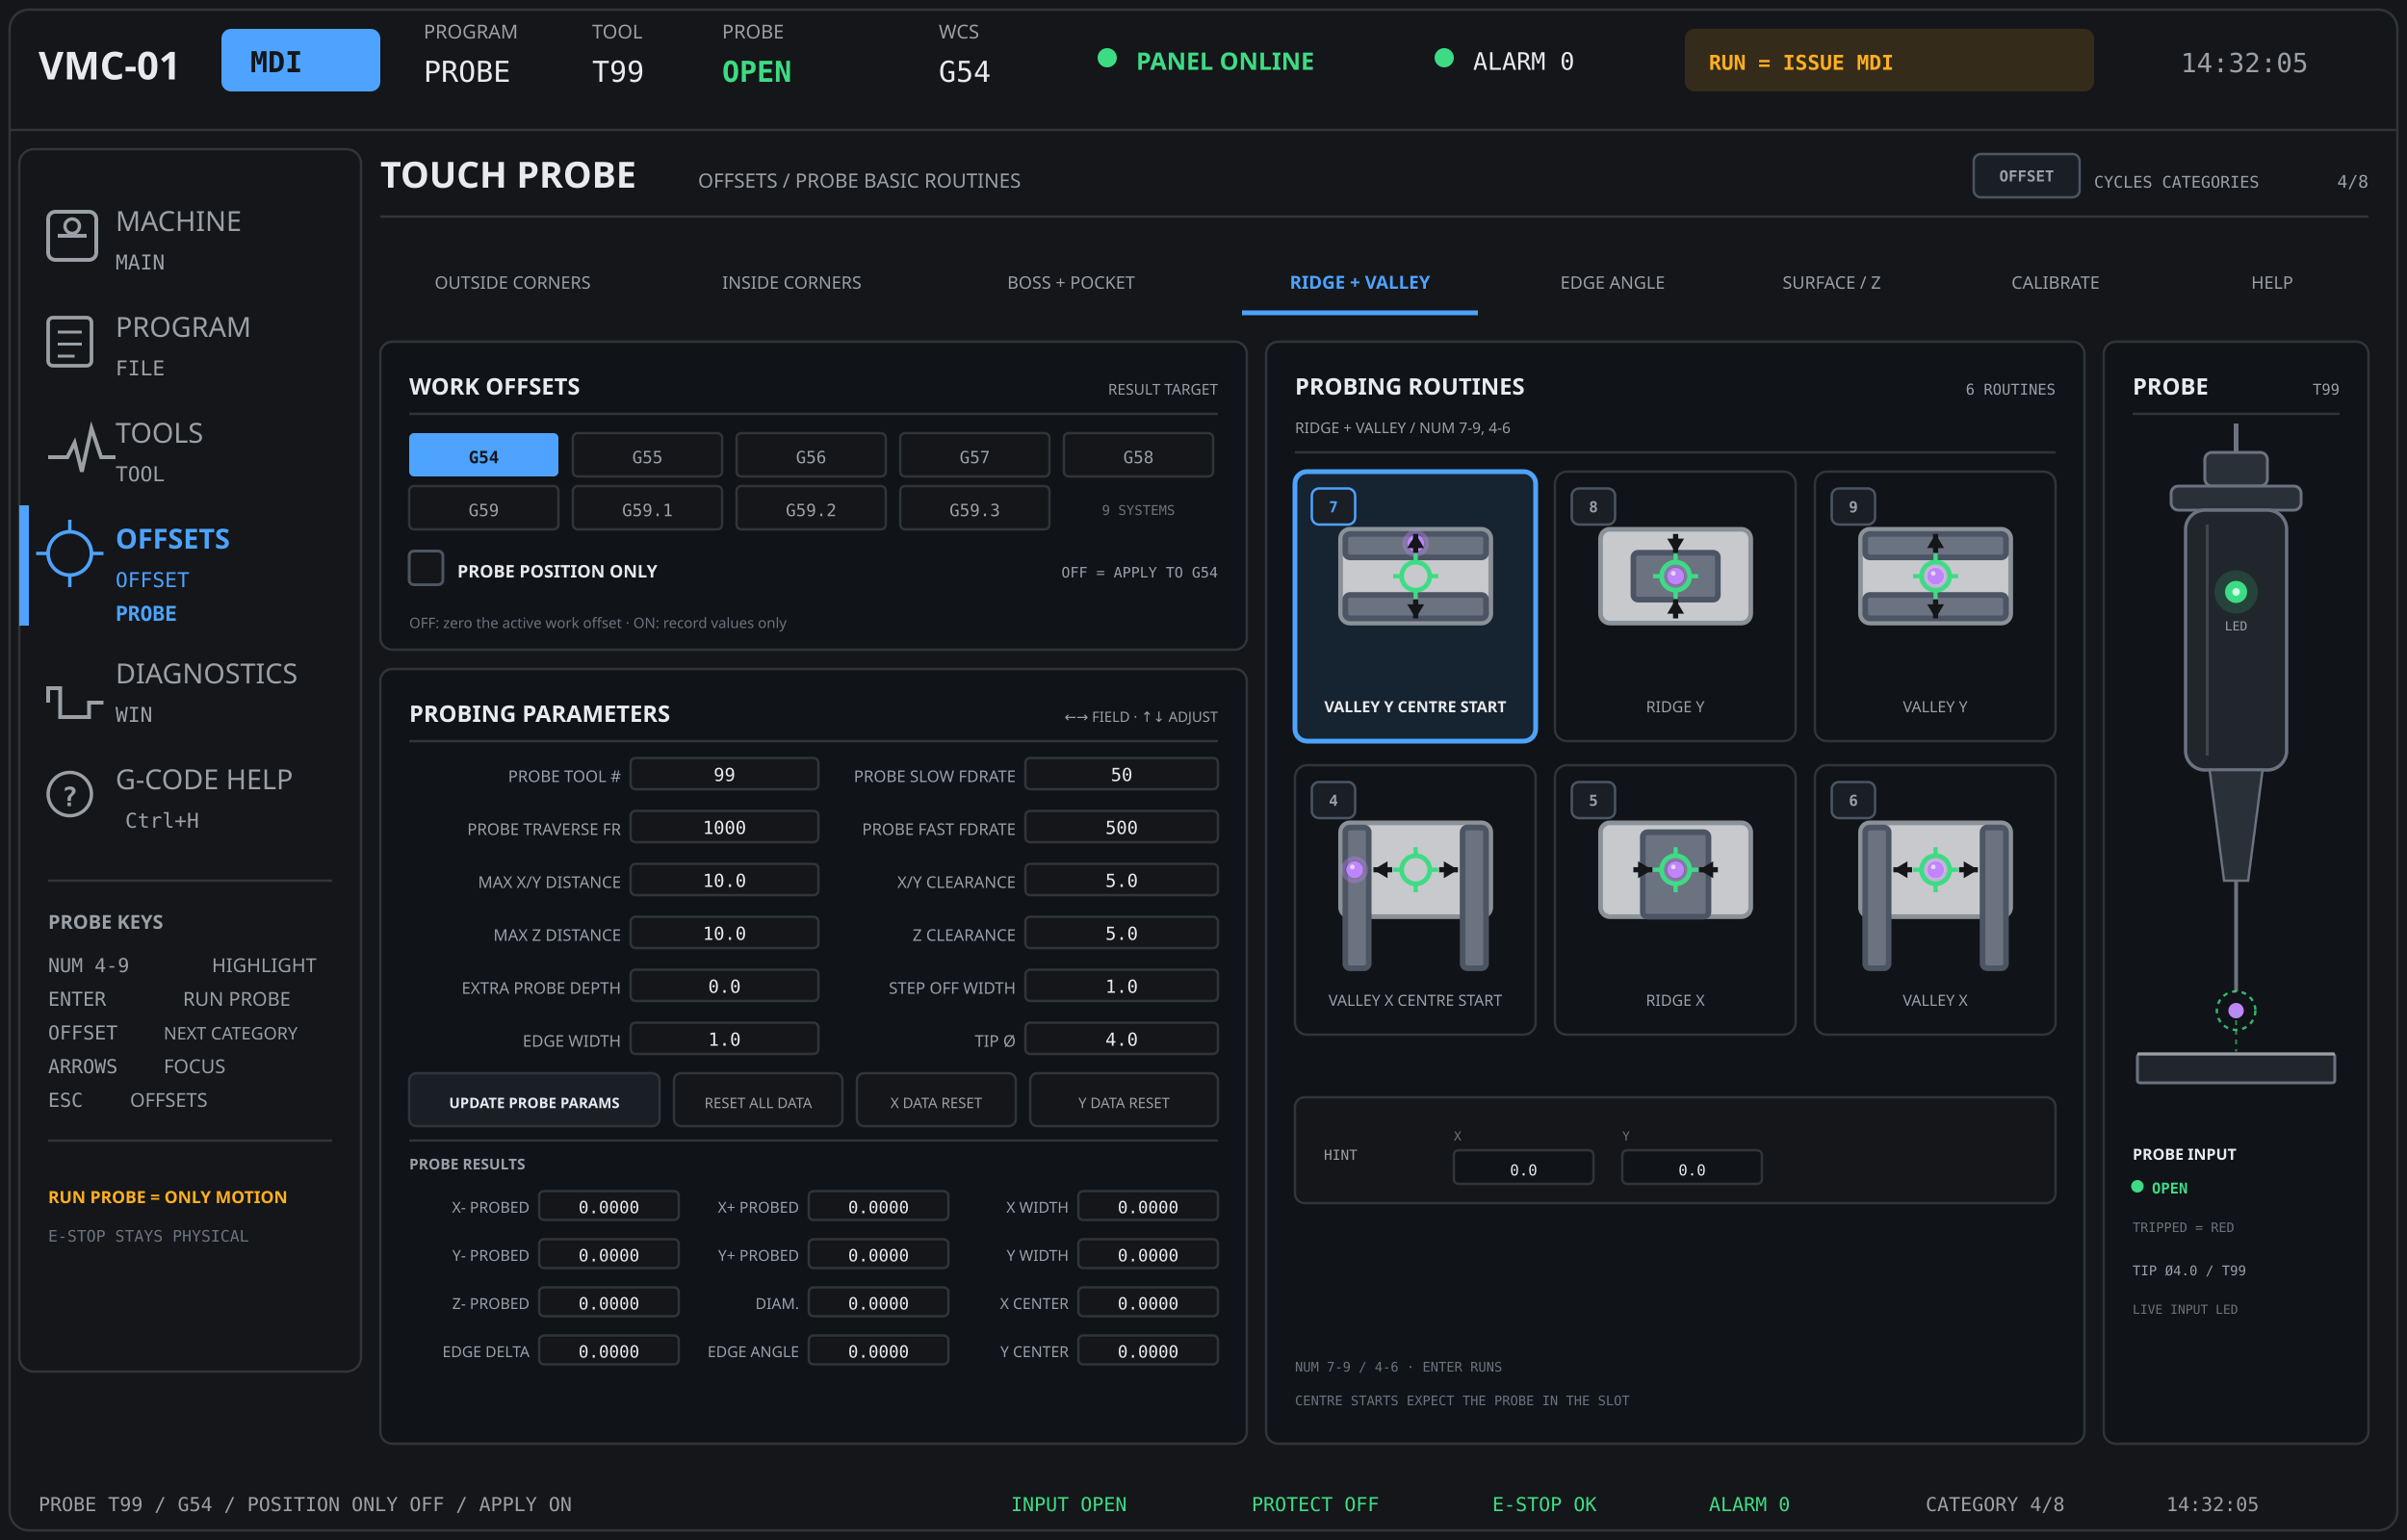
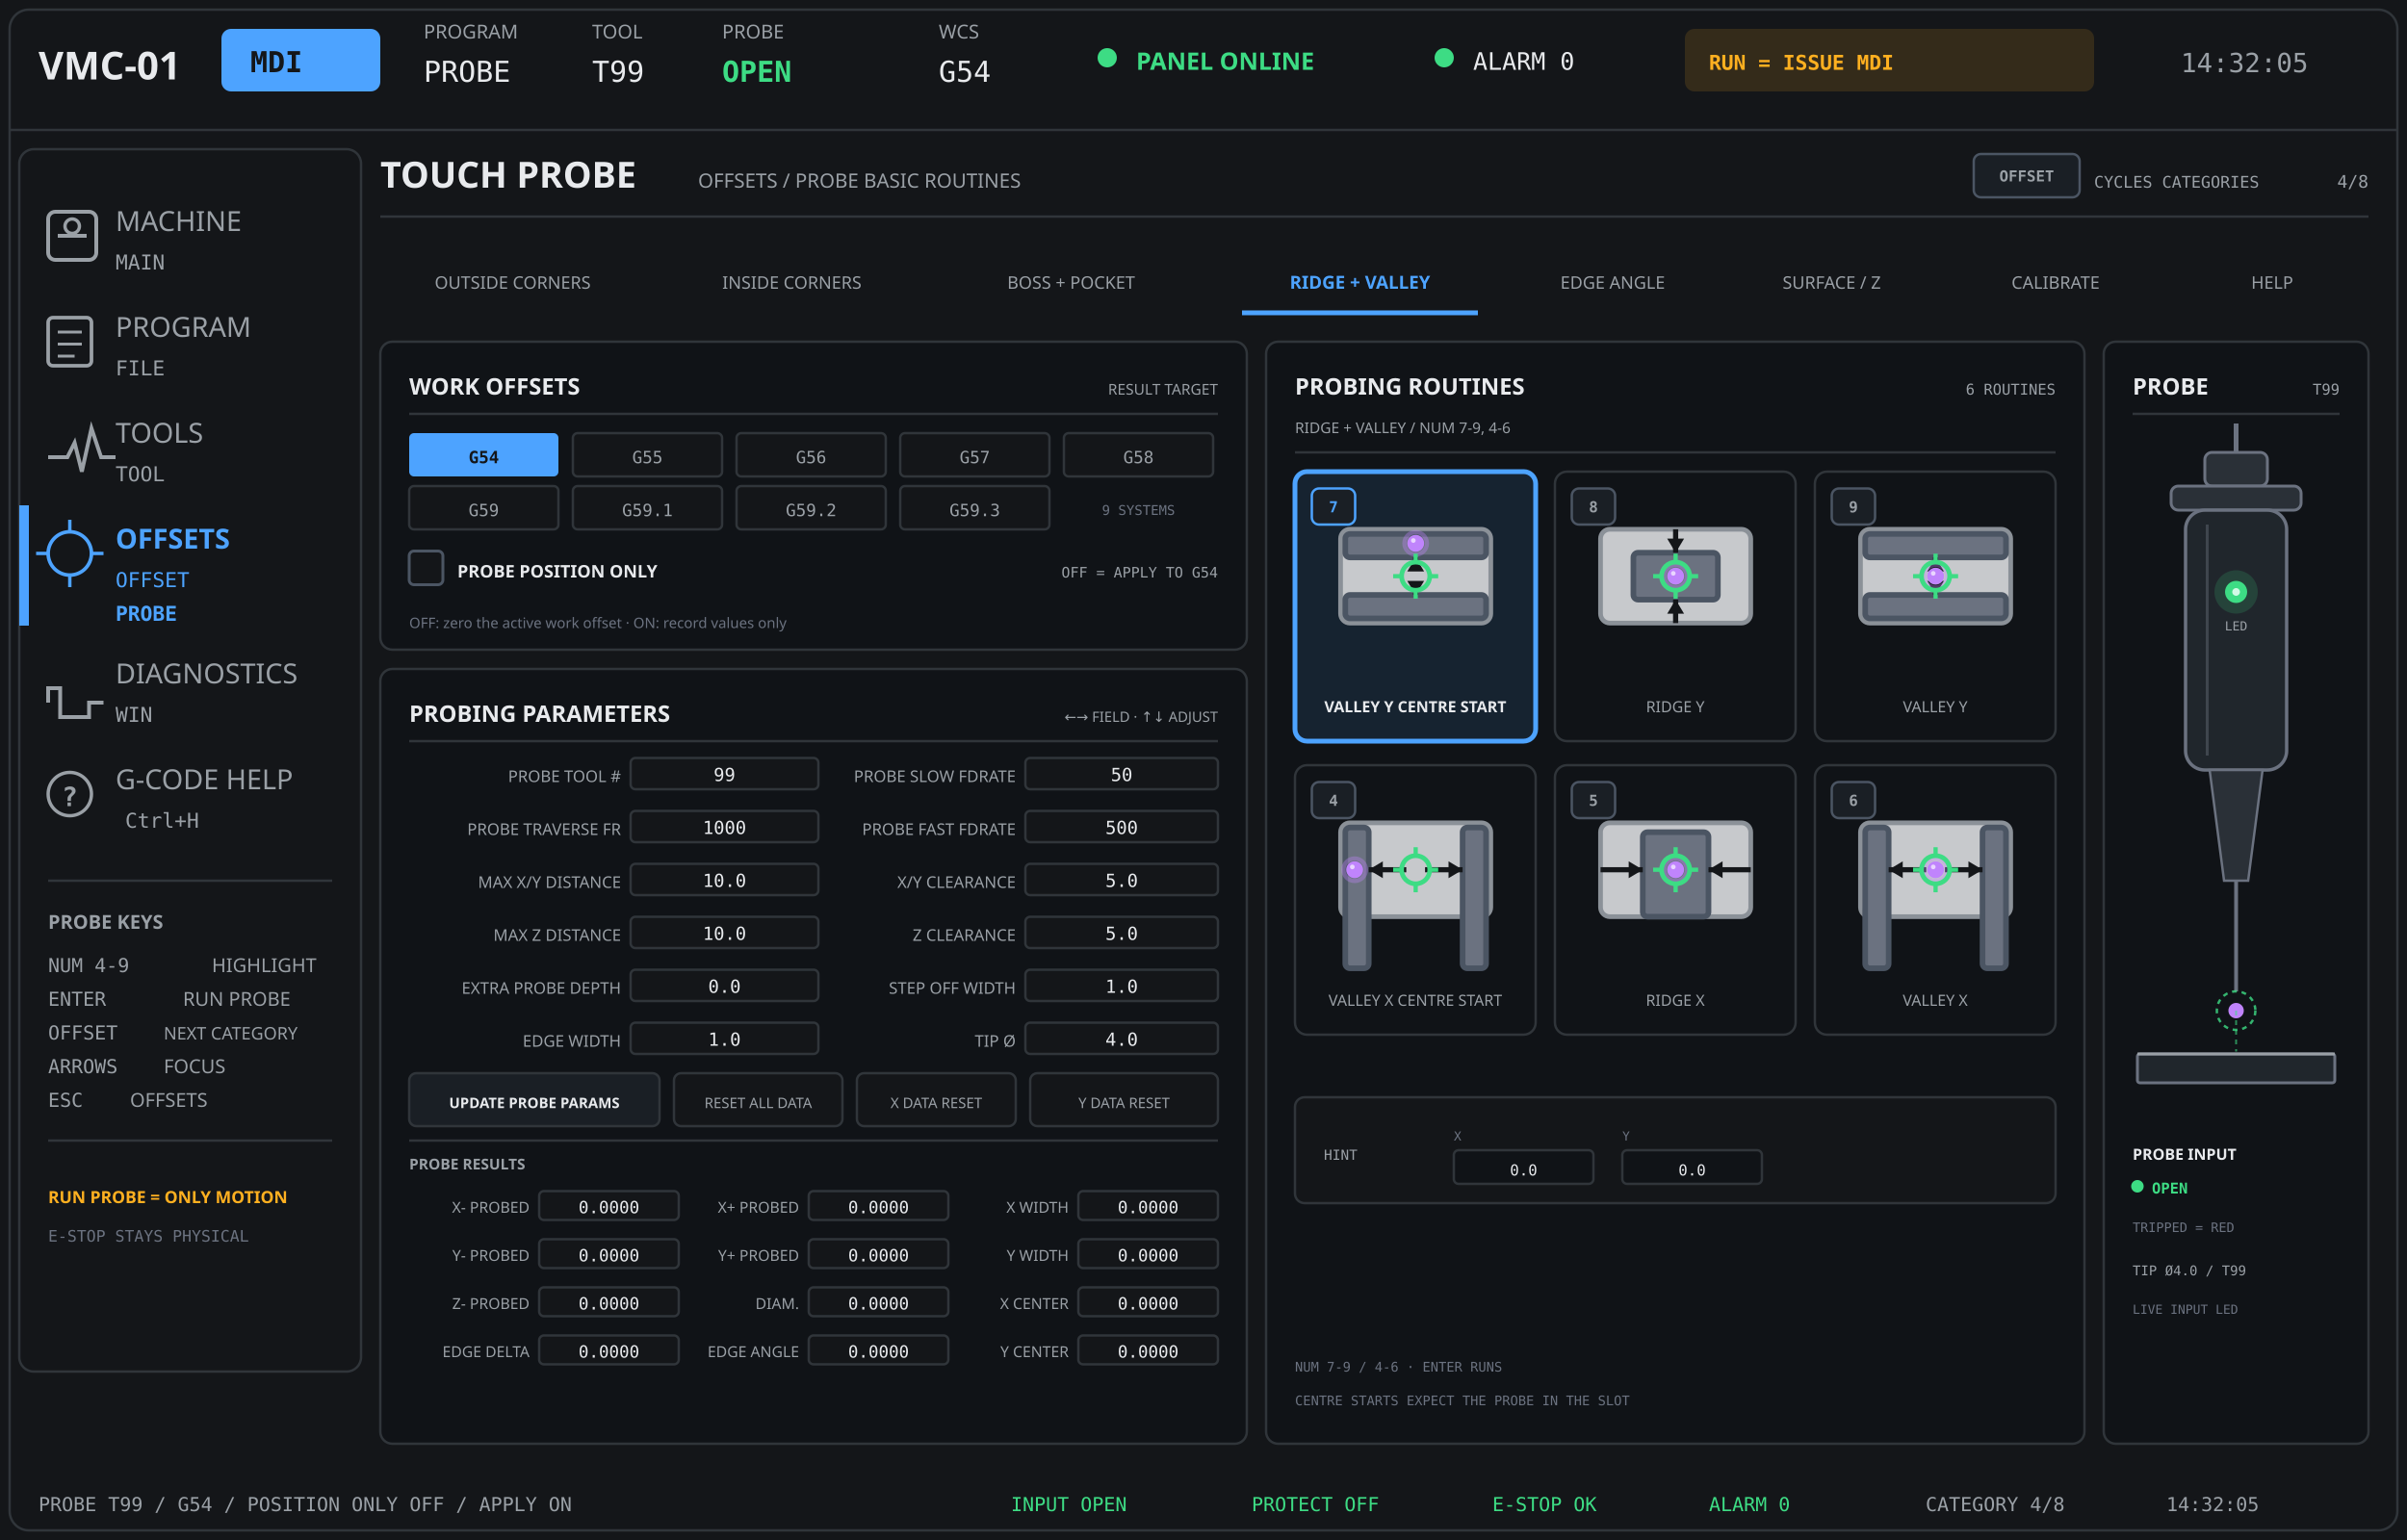
<svg xmlns="http://www.w3.org/2000/svg" viewBox="0 0 1000 640" width="1000" height="640">
  <rect x="0" y="0" width="1000" height="640" rx="0" fill="#141619" stroke="none" stroke-width="1" />
  <rect x="4" y="4" width="992" height="632" rx="8" fill="none" stroke="#30353a" stroke-width="1" />
  <line x1="4" y1="54" x2="996" y2="54" stroke="#30353a" stroke-width="1" />
  <text x="16" y="33" fill="#e8eaed" font-size="16" font-family="sans-serif" font-weight="700" text-anchor="start">VMC-01</text>
  <rect x="92" y="12" width="66" height="26" rx="4" fill="#4da3ff" stroke="none" stroke-width="1" />
  <text x="104" y="30" fill="#141619" font-size="12" font-family="monospace" font-weight="700" text-anchor="start">MDI</text>
  <text x="176" y="16" fill="#9aa0a6" font-size="8" font-family="sans-serif" text-anchor="start">PROGRAM</text>
  <text x="176" y="34" fill="#e8eaed" font-size="12" font-family="monospace" text-anchor="start">PROBE</text>
  <text x="246" y="16" fill="#9aa0a6" font-size="8" font-family="sans-serif" text-anchor="start">TOOL</text>
  <text x="246" y="34" fill="#e8eaed" font-size="12" font-family="monospace" text-anchor="start">T99</text>
  <text x="300" y="16" fill="#9aa0a6" font-size="8" font-family="sans-serif" text-anchor="start">PROBE</text>
  <text x="300" y="34" fill="#3ddc84" font-size="12" font-family="monospace" font-weight="700" text-anchor="start">OPEN</text>
  <text x="390" y="16" fill="#9aa0a6" font-size="8" font-family="sans-serif" text-anchor="start">WCS</text>
  <text x="390" y="34" fill="#e8eaed" font-size="12" font-family="monospace" text-anchor="start">G54</text>
  <circle cx="460" cy="24" r="4" fill="#3ddc84" />
  <text x="472" y="29" fill="#3ddc84" font-size="10" font-family="sans-serif" font-weight="700" text-anchor="start">PANEL ONLINE</text>
  <circle cx="600" cy="24" r="4" fill="#3ddc84" />
  <text x="612" y="29" fill="#e8eaed" font-size="10" font-family="monospace" text-anchor="start">ALARM 0</text>
  <rect x="700" y="12" width="170" height="26" rx="4" fill="#ffb020" stroke="none" stroke-width="0" opacity="0.14" />
  <text x="710" y="29" fill="#ffb020" font-size="8.5" font-family="monospace" font-weight="700" text-anchor="start">RUN = ISSUE MDI</text>
  <text x="906" y="30" fill="#9aa0a6" font-size="11" font-family="monospace" text-anchor="start">14:32:05</text>
  <rect x="8" y="62" width="142" height="508" rx="6" fill="#141619" stroke="#30353a" stroke-width="1" />
  <rect x="20" y="88" width="20" height="20" rx="3" fill="none" stroke="#9aa0a6" stroke-width="1.6" />
  <line x1="24" y1="98" x2="36" y2="98" stroke="#9aa0a6" stroke-width="1.6" />
  <circle cx="30" cy="94" r="3" fill="none" stroke="#9aa0a6" stroke-width="1.4" />
  <text x="48" y="96" fill="#9aa0a6" font-size="11.5" font-family="sans-serif" text-anchor="start">MACHINE</text>
  <text x="48" y="112" fill="#9aa0a6" font-size="8.5" font-family="monospace" text-anchor="start">MAIN</text>
  <rect x="20" y="132" width="18" height="20" rx="2" fill="none" stroke="#9aa0a6" stroke-width="1.5" />
  <line x1="24" y1="138" x2="34" y2="138" stroke="#9aa0a6" stroke-width="1.2" />
  <line x1="24" y1="143" x2="34" y2="143" stroke="#9aa0a6" stroke-width="1.2" />
  <line x1="24" y1="148" x2="31" y2="148" stroke="#9aa0a6" stroke-width="1.2" />
  <text x="48" y="140" fill="#9aa0a6" font-size="11.5" font-family="sans-serif" text-anchor="start">PROGRAM</text>
  <text x="48" y="156" fill="#9aa0a6" font-size="8.5" font-family="monospace" text-anchor="start">FILE</text>
  <path d="M20 190 L28 190 L31 184 L34 196 L38 178 L42 190 L48 190" fill="none" stroke="#9aa0a6" stroke-width="1.6" />
  <text x="48" y="184" fill="#9aa0a6" font-size="11.5" font-family="sans-serif" text-anchor="start">TOOLS</text>
  <text x="48" y="200" fill="#9aa0a6" font-size="8.5" font-family="monospace" text-anchor="start">TOOL</text>
  <rect x="8" y="210" width="4" height="50" rx="0" fill="#4da3ff" stroke="none" stroke-width="0" />
  <circle cx="29" cy="230" r="9" fill="none" stroke="#4da3ff" stroke-width="1.5" />
  <line x1="29" y1="216" x2="29" y2="221" stroke="#4da3ff" stroke-width="1.4" />
  <line x1="29" y1="239" x2="29" y2="244" stroke="#4da3ff" stroke-width="1.4" />
  <line x1="15" y1="230" x2="20" y2="230" stroke="#4da3ff" stroke-width="1.4" />
  <line x1="38" y1="230" x2="43" y2="230" stroke="#4da3ff" stroke-width="1.4" />
  <text x="48" y="228" fill="#4da3ff" font-size="11.5" font-family="sans-serif" font-weight="700" text-anchor="start">OFFSETS</text>
  <text x="48" y="244" fill="#4da3ff" font-size="8.5" font-family="monospace" text-anchor="start">OFFSET</text>
  <text x="48" y="258" fill="#4da3ff" font-size="8.5" font-family="monospace" font-weight="700" text-anchor="start">PROBE</text>
  <path d="M20 292 L20 286 L25 286 L25 298 L37 298 L37 292 L43 292" fill="none" stroke="#9aa0a6" stroke-width="1.6" />
  <text x="48" y="284" fill="#9aa0a6" font-size="11.5" font-family="sans-serif" text-anchor="start">DIAGNOSTICS</text>
  <text x="48" y="300" fill="#9aa0a6" font-size="8.5" font-family="monospace" text-anchor="start">WIN</text>
  <circle cx="29" cy="330" r="9" fill="none" stroke="#9aa0a6" stroke-width="1.4" />
  <text x="29" y="335" fill="#9aa0a6" font-size="11" font-family="monospace" font-weight="700" text-anchor="middle">?</text>
  <text x="48" y="328" fill="#9aa0a6" font-size="11.5" font-family="sans-serif" text-anchor="start">G-CODE HELP</text>
  <text x="52" y="344" fill="#9aa0a6" font-size="8.5" font-family="monospace" text-anchor="start">Ctrl+H</text>
  <line x1="20" y1="366" x2="138" y2="366" stroke="#30353a" stroke-width="1" />
  <text x="20" y="386" fill="#9aa0a6" font-size="8" font-family="sans-serif" font-weight="700" text-anchor="start">PROBE KEYS</text>
  <text x="20" y="404" fill="#9aa0a6" font-size="8" font-family="monospace" text-anchor="start">NUM 4-9</text>
  <text x="88" y="404" fill="#9aa0a6" font-size="8" font-family="sans-serif" text-anchor="start">HIGHLIGHT</text>
  <text x="20" y="418" fill="#9aa0a6" font-size="8" font-family="monospace" text-anchor="start">ENTER</text>
  <text x="76" y="418" fill="#9aa0a6" font-size="8" font-family="sans-serif" text-anchor="start">RUN PROBE</text>
  <text x="20" y="432" fill="#9aa0a6" font-size="8" font-family="monospace" text-anchor="start">OFFSET</text>
  <text x="68" y="432" fill="#9aa0a6" font-size="7.2" font-family="sans-serif" text-anchor="start">NEXT CATEGORY</text>
  <text x="20" y="446" fill="#9aa0a6" font-size="8" font-family="monospace" text-anchor="start">ARROWS</text>
  <text x="68" y="446" fill="#9aa0a6" font-size="8" font-family="sans-serif" text-anchor="start">FOCUS</text>
  <text x="20" y="460" fill="#9aa0a6" font-size="8" font-family="monospace" text-anchor="start">ESC</text>
  <text x="54" y="460" fill="#9aa0a6" font-size="8" font-family="sans-serif" text-anchor="start">OFFSETS</text>
  <line x1="20" y1="474" x2="138" y2="474" stroke="#30353a" stroke-width="1" />
  <text x="20" y="500" fill="#ffb020" font-size="7.0" font-family="sans-serif" font-weight="700" text-anchor="start">RUN PROBE = ONLY MOTION</text>
  <text x="20" y="516" fill="#6b7280" font-size="6.6" font-family="monospace" text-anchor="start">E-STOP STAYS PHYSICAL</text>
  <text x="158" y="78" fill="#e8eaed" font-size="15" font-family="sans-serif" font-weight="700" text-anchor="start">TOUCH PROBE</text>
  <text x="290" y="78" fill="#9aa0a6" font-size="8.2" font-family="sans-serif" text-anchor="start">OFFSETS / PROBE BASIC ROUTINES</text>
  <rect x="820" y="64" width="44" height="18" rx="3" fill="#1a1f25" stroke="#4b5563" stroke-width="1" />
  <text x="842.0" y="75.4" fill="#9aa0a6" font-size="6.3" font-family="monospace" font-weight="700" text-anchor="middle">OFFSET</text>
  <text x="870" y="78" fill="#9aa0a6" font-size="6.7" font-family="monospace" text-anchor="start">CYCLES CATEGORIES</text>
  <text x="984" y="78" fill="#9aa0a6" font-size="7.2" font-family="monospace" text-anchor="end">4/8</text>
  <line x1="158" y1="90" x2="984" y2="90" stroke="#30353a" stroke-width="1" />
  <text x="213.0" y="120" fill="#9aa0a6" font-size="7.2" font-family="sans-serif" text-anchor="middle">OUTSIDE CORNERS</text>
  <text x="329.0" y="120" fill="#9aa0a6" font-size="7.2" font-family="sans-serif" text-anchor="middle">INSIDE CORNERS</text>
  <text x="445.0" y="120" fill="#9aa0a6" font-size="7.2" font-family="sans-serif" text-anchor="middle">BOSS + POCKET</text>
  <text x="565.0" y="120" fill="#4da3ff" font-size="7.5" font-family="sans-serif" font-weight="700" text-anchor="middle">RIDGE + VALLEY</text>
  <line x1="516" y1="130" x2="614" y2="130" stroke="#4da3ff" stroke-width="2" />
  <text x="670.0" y="120" fill="#9aa0a6" font-size="7.2" font-family="sans-serif" text-anchor="middle">EDGE ANGLE</text>
  <text x="761.0" y="120" fill="#9aa0a6" font-size="7.2" font-family="sans-serif" text-anchor="middle">SURFACE / Z</text>
  <text x="854.0" y="120" fill="#9aa0a6" font-size="7.2" font-family="sans-serif" text-anchor="middle">CALIBRATE</text>
  <text x="944.0" y="120" fill="#9aa0a6" font-size="7.2" font-family="sans-serif" text-anchor="middle">HELP</text>
  <rect x="158" y="142" width="360" height="128" rx="5" fill="#101317" stroke="#30353a" stroke-width="1" />
  <text x="170" y="164" fill="#e8eaed" font-size="9.5" font-family="sans-serif" font-weight="700" text-anchor="start">WORK OFFSETS</text>
  <text x="506" y="164" fill="#9aa0a6" font-size="6.2" font-family="sans-serif" text-anchor="end">RESULT TARGET</text>
  <line x1="170" y1="172" x2="506" y2="172" stroke="#30353a" stroke-width="1" />
  <rect x="170" y="180" width="62" height="18" rx="2" fill="#4da3ff" stroke="none" stroke-width="1" />
  <text x="201" y="192.5" fill="#141619" font-size="7" font-family="monospace" font-weight="700" text-anchor="middle">G54</text>
  <rect x="238" y="180" width="62" height="18" rx="2" fill="#141619" stroke="#30353a" stroke-width="1" />
  <text x="269" y="192.5" fill="#9aa0a6" font-size="7" font-family="monospace" text-anchor="middle">G55</text>
  <rect x="306" y="180" width="62" height="18" rx="2" fill="#141619" stroke="#30353a" stroke-width="1" />
  <text x="337" y="192.5" fill="#9aa0a6" font-size="7" font-family="monospace" text-anchor="middle">G56</text>
  <rect x="374" y="180" width="62" height="18" rx="2" fill="#141619" stroke="#30353a" stroke-width="1" />
  <text x="405" y="192.5" fill="#9aa0a6" font-size="7" font-family="monospace" text-anchor="middle">G57</text>
  <rect x="442" y="180" width="62" height="18" rx="2" fill="#141619" stroke="#30353a" stroke-width="1" />
  <text x="473" y="192.5" fill="#9aa0a6" font-size="7" font-family="monospace" text-anchor="middle">G58</text>
  <rect x="170" y="202" width="62" height="18" rx="2" fill="#141619" stroke="#30353a" stroke-width="1" />
  <text x="201" y="214.5" fill="#9aa0a6" font-size="7" font-family="monospace" text-anchor="middle">G59</text>
  <rect x="238" y="202" width="62" height="18" rx="2" fill="#141619" stroke="#30353a" stroke-width="1" />
  <text x="269" y="214.5" fill="#9aa0a6" font-size="7" font-family="monospace" text-anchor="middle">G59.1</text>
  <rect x="306" y="202" width="62" height="18" rx="2" fill="#141619" stroke="#30353a" stroke-width="1" />
  <text x="337" y="214.5" fill="#9aa0a6" font-size="7" font-family="monospace" text-anchor="middle">G59.2</text>
  <rect x="374" y="202" width="62" height="18" rx="2" fill="#141619" stroke="#30353a" stroke-width="1" />
  <text x="405" y="214.5" fill="#9aa0a6" font-size="7" font-family="monospace" text-anchor="middle">G59.3</text>
  <text x="473" y="214" fill="#6b7280" font-size="5.6" font-family="monospace" text-anchor="middle">9 SYSTEMS</text>
  <rect x="170" y="229" width="14" height="14" rx="2" fill="#141619" stroke="#4b5563" stroke-width="1.2" />
  <text x="190" y="240" fill="#e8eaed" font-size="7.2" font-family="sans-serif" font-weight="700" text-anchor="start">PROBE POSITION ONLY</text>
  <text x="506" y="240" fill="#9aa0a6" font-size="6.0" font-family="monospace" text-anchor="end">OFF = APPLY TO G54</text>
  <text x="170" y="261" fill="#6b7280" font-size="6.0" font-family="sans-serif" text-anchor="start">OFF: zero the active work offset · ON: record values only</text>
  <rect x="158" y="278" width="360" height="322" rx="5" fill="#101317" stroke="#30353a" stroke-width="1" />
  <text x="170" y="300" fill="#e8eaed" font-size="9.5" font-family="sans-serif" font-weight="700" text-anchor="start">PROBING PARAMETERS</text>
  <text x="506" y="300" fill="#9aa0a6" font-size="5.9" font-family="sans-serif" text-anchor="end">←→ FIELD · ↑↓ ADJUST</text>
  <line x1="170" y1="308" x2="506" y2="308" stroke="#30353a" stroke-width="1" />
  <text x="258" y="325" fill="#9aa0a6" font-size="6.7" font-family="sans-serif" text-anchor="end">PROBE TOOL #</text>
  <rect x="262" y="315" width="78" height="13" rx="2" fill="#141619" stroke="#30353a" stroke-width="1" />
  <text x="301" y="324.6" fill="#e8eaed" font-size="7.5" font-family="monospace" text-anchor="middle">99</text>
  <text x="422" y="325" fill="#9aa0a6" font-size="6.7" font-family="sans-serif" text-anchor="end">PROBE SLOW FDRATE</text>
  <rect x="426" y="315" width="80" height="13" rx="2" fill="#141619" stroke="#30353a" stroke-width="1" />
  <text x="466" y="324.6" fill="#e8eaed" font-size="7.5" font-family="monospace" text-anchor="middle">50</text>
  <text x="258" y="347" fill="#9aa0a6" font-size="6.7" font-family="sans-serif" text-anchor="end">PROBE TRAVERSE FR</text>
  <rect x="262" y="337" width="78" height="13" rx="2" fill="#141619" stroke="#30353a" stroke-width="1" />
  <text x="301" y="346.6" fill="#e8eaed" font-size="7.5" font-family="monospace" text-anchor="middle">1000</text>
  <text x="422" y="347" fill="#9aa0a6" font-size="6.7" font-family="sans-serif" text-anchor="end">PROBE FAST FDRATE</text>
  <rect x="426" y="337" width="80" height="13" rx="2" fill="#141619" stroke="#30353a" stroke-width="1" />
  <text x="466" y="346.6" fill="#e8eaed" font-size="7.5" font-family="monospace" text-anchor="middle">500</text>
  <text x="258" y="369" fill="#9aa0a6" font-size="6.7" font-family="sans-serif" text-anchor="end">MAX X/Y DISTANCE</text>
  <rect x="262" y="359" width="78" height="13" rx="2" fill="#141619" stroke="#30353a" stroke-width="1" />
  <text x="301" y="368.6" fill="#e8eaed" font-size="7.5" font-family="monospace" text-anchor="middle">10.0</text>
  <text x="422" y="369" fill="#9aa0a6" font-size="6.7" font-family="sans-serif" text-anchor="end">X/Y CLEARANCE</text>
  <rect x="426" y="359" width="80" height="13" rx="2" fill="#141619" stroke="#30353a" stroke-width="1" />
  <text x="466" y="368.6" fill="#e8eaed" font-size="7.5" font-family="monospace" text-anchor="middle">5.0</text>
  <text x="258" y="391" fill="#9aa0a6" font-size="6.7" font-family="sans-serif" text-anchor="end">MAX Z DISTANCE</text>
  <rect x="262" y="381" width="78" height="13" rx="2" fill="#141619" stroke="#30353a" stroke-width="1" />
  <text x="301" y="390.6" fill="#e8eaed" font-size="7.5" font-family="monospace" text-anchor="middle">10.0</text>
  <text x="422" y="391" fill="#9aa0a6" font-size="6.7" font-family="sans-serif" text-anchor="end">Z CLEARANCE</text>
  <rect x="426" y="381" width="80" height="13" rx="2" fill="#141619" stroke="#30353a" stroke-width="1" />
  <text x="466" y="390.6" fill="#e8eaed" font-size="7.5" font-family="monospace" text-anchor="middle">5.0</text>
  <text x="258" y="413" fill="#9aa0a6" font-size="6.7" font-family="sans-serif" text-anchor="end">EXTRA PROBE DEPTH</text>
  <rect x="262" y="403" width="78" height="13" rx="2" fill="#141619" stroke="#30353a" stroke-width="1" />
  <text x="301" y="412.6" fill="#e8eaed" font-size="7.5" font-family="monospace" text-anchor="middle">0.0</text>
  <text x="422" y="413" fill="#9aa0a6" font-size="6.7" font-family="sans-serif" text-anchor="end">STEP OFF WIDTH</text>
  <rect x="426" y="403" width="80" height="13" rx="2" fill="#141619" stroke="#30353a" stroke-width="1" />
  <text x="466" y="412.6" fill="#e8eaed" font-size="7.5" font-family="monospace" text-anchor="middle">1.0</text>
  <text x="258" y="435" fill="#9aa0a6" font-size="6.7" font-family="sans-serif" text-anchor="end">EDGE WIDTH</text>
  <rect x="262" y="425" width="78" height="13" rx="2" fill="#141619" stroke="#30353a" stroke-width="1" />
  <text x="301" y="434.6" fill="#e8eaed" font-size="7.5" font-family="monospace" text-anchor="middle">1.0</text>
  <text x="422" y="435" fill="#9aa0a6" font-size="6.7" font-family="sans-serif" text-anchor="end">TIP Ø</text>
  <rect x="426" y="425" width="80" height="13" rx="2" fill="#141619" stroke="#30353a" stroke-width="1" />
  <text x="466" y="434.6" fill="#e8eaed" font-size="7.5" font-family="monospace" text-anchor="middle">4.0</text>
  <rect x="170" y="446" width="104" height="22" rx="3" fill="#1a1f25" stroke="#30353a" stroke-width="1" />
  <text x="222" y="460.5" fill="#e8eaed" font-size="6.0" font-family="sans-serif" font-weight="700" text-anchor="middle">UPDATE PROBE PARAMS</text>
  <rect x="280" y="446" width="70" height="22" rx="3" fill="#141619" stroke="#30353a" stroke-width="1" />
  <text x="315" y="460.5" fill="#9aa0a6" font-size="6.0" font-family="sans-serif" text-anchor="middle">RESET ALL DATA</text>
  <rect x="356" y="446" width="66" height="22" rx="3" fill="#141619" stroke="#30353a" stroke-width="1" />
  <text x="389" y="460.5" fill="#9aa0a6" font-size="6.0" font-family="sans-serif" text-anchor="middle">X DATA RESET</text>
  <rect x="428" y="446" width="78" height="22" rx="3" fill="#141619" stroke="#30353a" stroke-width="1" />
  <text x="467" y="460.5" fill="#9aa0a6" font-size="6.0" font-family="sans-serif" text-anchor="middle">Y DATA RESET</text>
  <line x1="170" y1="474" x2="506" y2="474" stroke="#30353a" stroke-width="1" />
  <text x="170" y="486" fill="#9aa0a6" font-size="6.2" font-family="sans-serif" font-weight="700" text-anchor="start">PROBE RESULTS</text>
  <text x="220" y="504" fill="#9aa0a6" font-size="6.3" font-family="sans-serif" text-anchor="end">X- PROBED</text>
  <rect x="224" y="495" width="58" height="12" rx="2" fill="#141619" stroke="#30353a" stroke-width="1" />
  <text x="253" y="504.2" fill="#e8eaed" font-size="7.0" font-family="monospace" text-anchor="middle">0.0000</text>
  <text x="332" y="504" fill="#9aa0a6" font-size="6.3" font-family="sans-serif" text-anchor="end">X+ PROBED</text>
  <rect x="336" y="495" width="58" height="12" rx="2" fill="#141619" stroke="#30353a" stroke-width="1" />
  <text x="365" y="504.2" fill="#e8eaed" font-size="7.0" font-family="monospace" text-anchor="middle">0.0000</text>
  <text x="444" y="504" fill="#9aa0a6" font-size="6.3" font-family="sans-serif" text-anchor="end">X WIDTH</text>
  <rect x="448" y="495" width="58" height="12" rx="2" fill="#141619" stroke="#30353a" stroke-width="1" />
  <text x="477" y="504.2" fill="#e8eaed" font-size="7.0" font-family="monospace" text-anchor="middle">0.0000</text>
  <text x="220" y="524" fill="#9aa0a6" font-size="6.3" font-family="sans-serif" text-anchor="end">Y- PROBED</text>
  <rect x="224" y="515" width="58" height="12" rx="2" fill="#141619" stroke="#30353a" stroke-width="1" />
  <text x="253" y="524.2" fill="#e8eaed" font-size="7.0" font-family="monospace" text-anchor="middle">0.0000</text>
  <text x="332" y="524" fill="#9aa0a6" font-size="6.3" font-family="sans-serif" text-anchor="end">Y+ PROBED</text>
  <rect x="336" y="515" width="58" height="12" rx="2" fill="#141619" stroke="#30353a" stroke-width="1" />
  <text x="365" y="524.2" fill="#e8eaed" font-size="7.0" font-family="monospace" text-anchor="middle">0.0000</text>
  <text x="444" y="524" fill="#9aa0a6" font-size="6.3" font-family="sans-serif" text-anchor="end">Y WIDTH</text>
  <rect x="448" y="515" width="58" height="12" rx="2" fill="#141619" stroke="#30353a" stroke-width="1" />
  <text x="477" y="524.2" fill="#e8eaed" font-size="7.0" font-family="monospace" text-anchor="middle">0.0000</text>
  <text x="220" y="544" fill="#9aa0a6" font-size="6.3" font-family="sans-serif" text-anchor="end">Z- PROBED</text>
  <rect x="224" y="535" width="58" height="12" rx="2" fill="#141619" stroke="#30353a" stroke-width="1" />
  <text x="253" y="544.2" fill="#e8eaed" font-size="7.0" font-family="monospace" text-anchor="middle">0.0000</text>
  <text x="332" y="544" fill="#9aa0a6" font-size="6.3" font-family="sans-serif" text-anchor="end">DIAM.</text>
  <rect x="336" y="535" width="58" height="12" rx="2" fill="#141619" stroke="#30353a" stroke-width="1" />
  <text x="365" y="544.2" fill="#e8eaed" font-size="7.0" font-family="monospace" text-anchor="middle">0.0000</text>
  <text x="444" y="544" fill="#9aa0a6" font-size="6.3" font-family="sans-serif" text-anchor="end">X CENTER</text>
  <rect x="448" y="535" width="58" height="12" rx="2" fill="#141619" stroke="#30353a" stroke-width="1" />
  <text x="477" y="544.2" fill="#e8eaed" font-size="7.0" font-family="monospace" text-anchor="middle">0.0000</text>
  <text x="220" y="564" fill="#9aa0a6" font-size="6.3" font-family="sans-serif" text-anchor="end">EDGE DELTA</text>
  <rect x="224" y="555" width="58" height="12" rx="2" fill="#141619" stroke="#30353a" stroke-width="1" />
  <text x="253" y="564.2" fill="#e8eaed" font-size="7.0" font-family="monospace" text-anchor="middle">0.0000</text>
  <text x="332" y="564" fill="#9aa0a6" font-size="6.3" font-family="sans-serif" text-anchor="end">EDGE ANGLE</text>
  <rect x="336" y="555" width="58" height="12" rx="2" fill="#141619" stroke="#30353a" stroke-width="1" />
  <text x="365" y="564.2" fill="#e8eaed" font-size="7.0" font-family="monospace" text-anchor="middle">0.0000</text>
  <text x="444" y="564" fill="#9aa0a6" font-size="6.3" font-family="sans-serif" text-anchor="end">Y CENTER</text>
  <rect x="448" y="555" width="58" height="12" rx="2" fill="#141619" stroke="#30353a" stroke-width="1" />
  <text x="477" y="564.2" fill="#e8eaed" font-size="7.0" font-family="monospace" text-anchor="middle">0.0000</text>
  <rect x="874" y="142" width="110" height="458" rx="5" fill="#101317" stroke="#30353a" stroke-width="1" />
  <text x="886" y="164" fill="#e8eaed" font-size="9.5" font-family="sans-serif" font-weight="700" text-anchor="start">PROBE</text>
  <text x="972" y="164" fill="#9aa0a6" font-size="6.2" font-family="monospace" text-anchor="end">T99</text>
  <line x1="886" y1="172" x2="972" y2="172" stroke="#30353a" stroke-width="1" />
  <line x1="929" y1="176" x2="929" y2="188" stroke="#6b7280" stroke-width="2" />
  <rect x="916" y="188" width="26" height="14" rx="3" fill="#2a3037" stroke="#6b7280" stroke-width="1.2" />
  <rect x="902" y="202" width="54" height="10" rx="3" fill="#2a3037" stroke="#6b7280" stroke-width="1.2" />
  <rect x="908" y="212" width="42" height="108" rx="8" fill="#20262c" stroke="#6b7280" stroke-width="1.4" />
  <line x1="917" y1="218" x2="917" y2="314" stroke="#3f464e" stroke-width="1.2" />
  <circle cx="929" cy="246" r="9" fill="#3ddc84" opacity="0.16" />
  <circle cx="929" cy="246" r="4.6" fill="#3ddc84" />
  <circle cx="929" cy="246" r="1.6" fill="#d1fae5" />
  <text x="929" y="262" fill="#9aa0a6" font-size="5.2" font-family="monospace" text-anchor="middle">LED</text>
  <path d="M918 320 L940 320 L934 366 L924 366 Z" fill="#2a3037" stroke="#6b7280" stroke-width="1" />
  <line x1="929" y1="366" x2="929" y2="412" stroke="#6b7280" stroke-width="1.6" />
  <circle cx="929" cy="420" r="3.2" fill="#c084fc" />
  <circle cx="929" cy="420" r="8" fill="none" stroke="#3ddc84" stroke-width="1" stroke-dasharray="2 2" opacity="0.8" />
  <line x1="929" y1="420" x2="929" y2="437" stroke="#3ddc84" stroke-width="0.8" stroke-dasharray="2 2" opacity="0.6" />
  <rect x="888" y="438" width="82" height="12" rx="1" fill="#20262c" stroke="#6b7280" stroke-width="1.2" />
  <line x1="888" y1="438" x2="970" y2="438" stroke="#9aa0a6" stroke-width="1.2" />
  <text x="886" y="482" fill="#e8eaed" font-size="6.4" font-family="sans-serif" font-weight="700" text-anchor="start">PROBE INPUT</text>
  <circle cx="888" cy="493" r="2.6" fill="#3ddc84" />
  <text x="894" y="496" fill="#3ddc84" font-size="6.2" font-family="monospace" font-weight="700" text-anchor="start">OPEN</text>
  <text x="886" y="512" fill="#6b7280" font-size="5.4" font-family="monospace" text-anchor="start">TRIPPED = RED</text>
  <text x="886" y="530" fill="#9aa0a6" font-size="5.6" font-family="monospace" text-anchor="start">TIP Ø4.0 / T99</text>
  <text x="886" y="546" fill="#6b7280" font-size="5.2" font-family="monospace" text-anchor="start">LIVE INPUT LED</text>
  <rect x="526" y="142" width="340" height="458" rx="5" fill="#101317" stroke="#30353a" stroke-width="1" />
  <text x="538" y="164" fill="#e8eaed" font-size="9.5" font-family="sans-serif" font-weight="700" text-anchor="start">PROBING ROUTINES</text>
  <text x="854" y="164" fill="#9aa0a6" font-size="6.2" font-family="monospace" text-anchor="end">6 ROUTINES</text>
  <text x="538" y="180" fill="#9aa0a6" font-size="6.2" font-family="sans-serif" text-anchor="start">RIDGE + VALLEY / NUM 7-9, 4-6</text>
  <line x1="538" y1="188" x2="854" y2="188" stroke="#30353a" stroke-width="1" />
  <rect x="538" y="196" width="100" height="112" rx="5" fill="#4da3ff" fill-opacity="0.11" stroke="#4da3ff" stroke-width="2" />
  <rect x="545" y="203" width="18" height="15" rx="3" fill="#1a1f25" stroke="#4da3ff" stroke-width="1" />
  <text x="554.0" y="212.9" fill="#4da3ff" font-size="6.3" font-family="monospace" font-weight="700" text-anchor="middle">7</text>
  <g transform="translate(555.0,218) scale(1.95)">
    <rect x="1" y="1" width="32" height="20" rx="2" fill="#c7c9cc" stroke="#8b9198" stroke-width="1" />
    <rect x="2" y="2" width="30" height="5" rx="1" fill="#6b7280" stroke="#4b5563" stroke-width="1.2" />
    <rect x="2" y="15" width="30" height="5" rx="1" fill="#6b7280" stroke="#4b5563" stroke-width="1.2" />
    <circle cx="17" cy="4" r="2.4" fill="none" stroke="#c084fc" stroke-width="0.9" opacity="0.35" />
    <circle cx="17" cy="4" r="1.8" fill="#c084fc" />
    <circle cx="16.5" cy="3.4" r="0.5" fill="#e9d5ff" />
-     <line x1="17" y1="6" x2="17" y2="2" stroke="#141619" stroke-width="1.1" />
-     <polygon points="17,2 15.2,5 18.8,5" fill="#141619" />
-     <line x1="17" y1="16" x2="17" y2="20" stroke="#141619" stroke-width="1.1" />
-     <polygon points="17,20 15.2,17 18.8,17" fill="#141619" />
+     <line x1="17" y1="9" x2="17" y2="7" stroke="#141619" stroke-width="1.1" />
+     <polygon points="17,7 15.2,10 18.8,10" fill="#141619" />
+     <line x1="17" y1="13" x2="17" y2="15" stroke="#141619" stroke-width="1.1" />
+     <polygon points="17,15 15.2,12 18.8,12" fill="#141619" />
    <circle cx="17" cy="11" r="3.0" fill="none" stroke="#3ddc84" stroke-width="1.0" />
    <line x1="17" y1="8.0" x2="17" y2="6.2" stroke="#3ddc84" stroke-width="0.9" />
    <line x1="17" y1="14.0" x2="17" y2="15.8" stroke="#3ddc84" stroke-width="0.9" />
    <line x1="14.0" y1="11" x2="12.2" y2="11" stroke="#3ddc84" stroke-width="0.9" />
    <line x1="20.0" y1="11" x2="21.8" y2="11" stroke="#3ddc84" stroke-width="0.9" />
  </g>
  <text x="588.0" y="296" fill="#e8eaed" font-size="6.4" font-family="sans-serif" font-weight="700" text-anchor="middle">VALLEY Y CENTRE START</text>
  <rect x="646" y="196" width="100" height="112" rx="5" fill="#101317" stroke="#30353a" stroke-width="1" />
  <rect x="653" y="203" width="18" height="15" rx="3" fill="#1a1f25" stroke="#4b5563" stroke-width="1" />
  <text x="662.0" y="212.9" fill="#9aa0a6" font-size="6.3" font-family="monospace" font-weight="700" text-anchor="middle">8</text>
  <g transform="translate(663.0,218) scale(1.95)">
    <rect x="1" y="1" width="32" height="20" rx="2" fill="#c7c9cc" stroke="#8b9198" stroke-width="1" />
    <rect x="8" y="6" width="18" height="10" rx="1" fill="#6b7280" stroke="#4b5563" stroke-width="1.2" />
-     <line x1="17" y1="2" x2="17" y2="6" stroke="#141619" stroke-width="1.1" />
+     <line x1="17" y1="1" x2="17" y2="6" stroke="#141619" stroke-width="1.1" />
    <polygon points="17,6 15.2,3 18.8,3" fill="#141619" />
-     <line x1="17" y1="20" x2="17" y2="16" stroke="#141619" stroke-width="1.1" />
+     <line x1="17" y1="21" x2="17" y2="16" stroke="#141619" stroke-width="1.1" />
    <polygon points="17,16 15.2,19 18.8,19" fill="#141619" />
    <circle cx="17" cy="11" r="2.4" fill="none" stroke="#c084fc" stroke-width="0.9" opacity="0.35" />
    <circle cx="17" cy="11" r="1.8" fill="#c084fc" />
    <circle cx="16.5" cy="10.4" r="0.5" fill="#e9d5ff" />
    <circle cx="17" cy="11" r="3.0" fill="none" stroke="#3ddc84" stroke-width="1.0" />
    <line x1="17" y1="8.0" x2="17" y2="6.2" stroke="#3ddc84" stroke-width="0.9" />
    <line x1="17" y1="14.0" x2="17" y2="15.8" stroke="#3ddc84" stroke-width="0.9" />
    <line x1="14.0" y1="11" x2="12.2" y2="11" stroke="#3ddc84" stroke-width="0.9" />
    <line x1="20.0" y1="11" x2="21.8" y2="11" stroke="#3ddc84" stroke-width="0.9" />
  </g>
  <text x="696.0" y="296" fill="#9aa0a6" font-size="6.4" font-family="sans-serif" text-anchor="middle">RIDGE Y</text>
  <rect x="754" y="196" width="100" height="112" rx="5" fill="#101317" stroke="#30353a" stroke-width="1" />
  <rect x="761" y="203" width="18" height="15" rx="3" fill="#1a1f25" stroke="#4b5563" stroke-width="1" />
  <text x="770.0" y="212.9" fill="#9aa0a6" font-size="6.3" font-family="monospace" font-weight="700" text-anchor="middle">9</text>
  <g transform="translate(771.0,218) scale(1.95)">
    <rect x="1" y="1" width="32" height="20" rx="2" fill="#c7c9cc" stroke="#8b9198" stroke-width="1" />
    <rect x="2" y="2" width="30" height="5" rx="1" fill="#6b7280" stroke="#4b5563" stroke-width="1.2" />
    <rect x="2" y="15" width="30" height="5" rx="1" fill="#6b7280" stroke="#4b5563" stroke-width="1.2" />
-     <line x1="17" y1="6" x2="17" y2="2" stroke="#141619" stroke-width="1.1" />
-     <polygon points="17,2 15.2,5 18.8,5" fill="#141619" />
-     <line x1="17" y1="16" x2="17" y2="20" stroke="#141619" stroke-width="1.1" />
-     <polygon points="17,20 15.2,17 18.8,17" fill="#141619" />
+     <line x1="17" y1="9" x2="17" y2="7" stroke="#141619" stroke-width="1.1" />
+     <polygon points="17,7 15.2,10 18.8,10" fill="#141619" />
+     <line x1="17" y1="13" x2="17" y2="15" stroke="#141619" stroke-width="1.1" />
+     <polygon points="17,15 15.2,12 18.8,12" fill="#141619" />
    <circle cx="17" cy="11" r="2.4" fill="none" stroke="#c084fc" stroke-width="0.9" opacity="0.35" />
    <circle cx="17" cy="11" r="1.8" fill="#c084fc" />
    <circle cx="16.5" cy="10.4" r="0.5" fill="#e9d5ff" />
    <circle cx="17" cy="11" r="3.0" fill="none" stroke="#3ddc84" stroke-width="1.0" />
    <line x1="17" y1="8.0" x2="17" y2="6.2" stroke="#3ddc84" stroke-width="0.9" />
    <line x1="17" y1="14.0" x2="17" y2="15.8" stroke="#3ddc84" stroke-width="0.9" />
    <line x1="14.0" y1="11" x2="12.2" y2="11" stroke="#3ddc84" stroke-width="0.9" />
    <line x1="20.0" y1="11" x2="21.8" y2="11" stroke="#3ddc84" stroke-width="0.9" />
  </g>
  <text x="804.0" y="296" fill="#9aa0a6" font-size="6.4" font-family="sans-serif" text-anchor="middle">VALLEY Y</text>
  <rect x="538" y="318" width="100" height="112" rx="5" fill="#101317" stroke="#30353a" stroke-width="1" />
  <rect x="545" y="325" width="18" height="15" rx="3" fill="#1a1f25" stroke="#4b5563" stroke-width="1" />
  <text x="554.0" y="334.9" fill="#9aa0a6" font-size="6.3" font-family="monospace" font-weight="700" text-anchor="middle">4</text>
  <g transform="translate(555.0,340) scale(1.95)">
    <rect x="1" y="1" width="32" height="20" rx="2" fill="#c7c9cc" stroke="#8b9198" stroke-width="1" />
    <rect x="2" y="2" width="5" height="30" rx="1" fill="#6b7280" stroke="#4b5563" stroke-width="1.2" />
    <rect x="27" y="2" width="5" height="30" rx="1" fill="#6b7280" stroke="#4b5563" stroke-width="1.2" />
    <circle cx="4" cy="11" r="2.4" fill="none" stroke="#c084fc" stroke-width="0.9" opacity="0.35" />
    <circle cx="4" cy="11" r="1.8" fill="#c084fc" />
    <circle cx="3.5" cy="10.4" r="0.5" fill="#e9d5ff" />
-     <line x1="12" y1="11" x2="8" y2="11" stroke="#141619" stroke-width="1.1" />
-     <polygon points="8,11 11,9.2 11,12.8" fill="#141619" />
-     <line x1="22" y1="11" x2="26" y2="11" stroke="#141619" stroke-width="1.1" />
-     <polygon points="26,11 23,9.2 23,12.8" fill="#141619" />
+     <line x1="15" y1="11" x2="7" y2="11" stroke="#141619" stroke-width="1.1" />
+     <polygon points="7,11 10,9.2 10,12.8" fill="#141619" />
+     <line x1="19" y1="11" x2="27" y2="11" stroke="#141619" stroke-width="1.1" />
+     <polygon points="27,11 24,9.2 24,12.8" fill="#141619" />
    <circle cx="17" cy="11" r="3.0" fill="none" stroke="#3ddc84" stroke-width="1.0" />
    <line x1="17" y1="8.0" x2="17" y2="6.2" stroke="#3ddc84" stroke-width="0.9" />
    <line x1="17" y1="14.0" x2="17" y2="15.8" stroke="#3ddc84" stroke-width="0.9" />
    <line x1="14.0" y1="11" x2="12.2" y2="11" stroke="#3ddc84" stroke-width="0.9" />
    <line x1="20.0" y1="11" x2="21.8" y2="11" stroke="#3ddc84" stroke-width="0.9" />
  </g>
  <text x="588.0" y="418" fill="#9aa0a6" font-size="6.4" font-family="sans-serif" text-anchor="middle">VALLEY X CENTRE START</text>
  <rect x="646" y="318" width="100" height="112" rx="5" fill="#101317" stroke="#30353a" stroke-width="1" />
  <rect x="653" y="325" width="18" height="15" rx="3" fill="#1a1f25" stroke="#4b5563" stroke-width="1" />
  <text x="662.0" y="334.9" fill="#9aa0a6" font-size="6.3" font-family="monospace" font-weight="700" text-anchor="middle">5</text>
  <g transform="translate(663.0,340) scale(1.95)">
    <rect x="1" y="1" width="32" height="20" rx="2" fill="#c7c9cc" stroke="#8b9198" stroke-width="1" />
    <rect x="10" y="3" width="14" height="18" rx="1" fill="#6b7280" stroke="#4b5563" stroke-width="1.2" />
-     <line x1="8" y1="11" x2="12" y2="11" stroke="#141619" stroke-width="1.1" />
-     <polygon points="12,11 9,9.2 9,12.8" fill="#141619" />
-     <line x1="26" y1="11" x2="22" y2="11" stroke="#141619" stroke-width="1.1" />
-     <polygon points="22,11 25,9.2 25,12.8" fill="#141619" />
+     <line x1="1" y1="11" x2="10" y2="11" stroke="#141619" stroke-width="1.1" />
+     <polygon points="10,11 7,9.2 7,12.8" fill="#141619" />
+     <line x1="33" y1="11" x2="24" y2="11" stroke="#141619" stroke-width="1.1" />
+     <polygon points="24,11 27,9.2 27,12.8" fill="#141619" />
    <circle cx="17" cy="11" r="2.4" fill="none" stroke="#c084fc" stroke-width="0.9" opacity="0.35" />
    <circle cx="17" cy="11" r="1.8" fill="#c084fc" />
    <circle cx="16.5" cy="10.4" r="0.5" fill="#e9d5ff" />
    <circle cx="17" cy="11" r="3.0" fill="none" stroke="#3ddc84" stroke-width="1.0" />
    <line x1="17" y1="8.0" x2="17" y2="6.2" stroke="#3ddc84" stroke-width="0.9" />
    <line x1="17" y1="14.0" x2="17" y2="15.8" stroke="#3ddc84" stroke-width="0.9" />
    <line x1="14.0" y1="11" x2="12.2" y2="11" stroke="#3ddc84" stroke-width="0.9" />
    <line x1="20.0" y1="11" x2="21.8" y2="11" stroke="#3ddc84" stroke-width="0.9" />
  </g>
  <text x="696.0" y="418" fill="#9aa0a6" font-size="6.4" font-family="sans-serif" text-anchor="middle">RIDGE X</text>
  <rect x="754" y="318" width="100" height="112" rx="5" fill="#101317" stroke="#30353a" stroke-width="1" />
  <rect x="761" y="325" width="18" height="15" rx="3" fill="#1a1f25" stroke="#4b5563" stroke-width="1" />
  <text x="770.0" y="334.9" fill="#9aa0a6" font-size="6.3" font-family="monospace" font-weight="700" text-anchor="middle">6</text>
  <g transform="translate(771.0,340) scale(1.95)">
    <rect x="1" y="1" width="32" height="20" rx="2" fill="#c7c9cc" stroke="#8b9198" stroke-width="1" />
    <rect x="2" y="2" width="5" height="30" rx="1" fill="#6b7280" stroke="#4b5563" stroke-width="1.2" />
    <rect x="27" y="2" width="5" height="30" rx="1" fill="#6b7280" stroke="#4b5563" stroke-width="1.2" />
-     <line x1="12" y1="11" x2="8" y2="11" stroke="#141619" stroke-width="1.1" />
-     <polygon points="8,11 11,9.2 11,12.8" fill="#141619" />
-     <line x1="22" y1="11" x2="26" y2="11" stroke="#141619" stroke-width="1.1" />
-     <polygon points="26,11 23,9.2 23,12.8" fill="#141619" />
+     <line x1="15" y1="11" x2="7" y2="11" stroke="#141619" stroke-width="1.1" />
+     <polygon points="7,11 10,9.2 10,12.8" fill="#141619" />
+     <line x1="19" y1="11" x2="27" y2="11" stroke="#141619" stroke-width="1.1" />
+     <polygon points="27,11 24,9.2 24,12.8" fill="#141619" />
    <circle cx="17" cy="11" r="2.4" fill="none" stroke="#c084fc" stroke-width="0.9" opacity="0.35" />
    <circle cx="17" cy="11" r="1.8" fill="#c084fc" />
    <circle cx="16.5" cy="10.4" r="0.5" fill="#e9d5ff" />
    <circle cx="17" cy="11" r="3.0" fill="none" stroke="#3ddc84" stroke-width="1.0" />
    <line x1="17" y1="8.0" x2="17" y2="6.2" stroke="#3ddc84" stroke-width="0.9" />
    <line x1="17" y1="14.0" x2="17" y2="15.8" stroke="#3ddc84" stroke-width="0.9" />
    <line x1="14.0" y1="11" x2="12.2" y2="11" stroke="#3ddc84" stroke-width="0.9" />
    <line x1="20.0" y1="11" x2="21.8" y2="11" stroke="#3ddc84" stroke-width="0.9" />
  </g>
  <text x="804.0" y="418" fill="#9aa0a6" font-size="6.4" font-family="sans-serif" text-anchor="middle">VALLEY X</text>
  <rect x="538" y="456" width="316" height="44" rx="4" fill="#141619" stroke="#30353a" stroke-width="1" />
  <text x="550" y="482" fill="#9aa0a6" font-size="5.8" font-family="monospace" text-anchor="start">HINT</text>
  <text x="604" y="474" fill="#6b7280" font-size="5.2" font-family="monospace" text-anchor="start">X</text>
  <rect x="604" y="478" width="58" height="14" rx="2" fill="#101317" stroke="#30353a" stroke-width="1" />
  <text x="633" y="488.5" fill="#e8eaed" font-size="6.3" font-family="monospace" text-anchor="middle">0.0</text>
  <text x="674" y="474" fill="#6b7280" font-size="5.2" font-family="monospace" text-anchor="start">Y</text>
  <rect x="674" y="478" width="58" height="14" rx="2" fill="#101317" stroke="#30353a" stroke-width="1" />
  <text x="703" y="488.5" fill="#e8eaed" font-size="6.3" font-family="monospace" text-anchor="middle">0.0</text>
  <text x="538" y="570" fill="#6b7280" font-size="5.5" font-family="monospace" text-anchor="start">NUM 7-9 / 4-6  ·  ENTER RUNS</text>
  <text x="538" y="584" fill="#6b7280" font-size="5.5" font-family="monospace" text-anchor="start">CENTRE STARTS EXPECT THE PROBE IN THE SLOT</text>
  <text x="16" y="628" fill="#9aa0a6" font-size="8" font-family="monospace" text-anchor="start">PROBE T99 / G54 / POSITION ONLY OFF / APPLY ON</text>
  <text x="420" y="628" fill="#3ddc84" font-size="8" font-family="monospace" text-anchor="start">INPUT OPEN</text>
  <text x="520" y="628" fill="#3ddc84" font-size="8" font-family="monospace" text-anchor="start">PROTECT OFF</text>
  <text x="620" y="628" fill="#3ddc84" font-size="8" font-family="monospace" text-anchor="start">E-STOP OK</text>
  <text x="710" y="628" fill="#3ddc84" font-size="8" font-family="monospace" text-anchor="start">ALARM 0</text>
  <text x="800" y="628" fill="#9aa0a6" font-size="8" font-family="monospace" text-anchor="start">CATEGORY 4/8</text>
  <text x="900" y="628" fill="#9aa0a6" font-size="8" font-family="monospace" text-anchor="start">14:32:05</text>
</svg>
